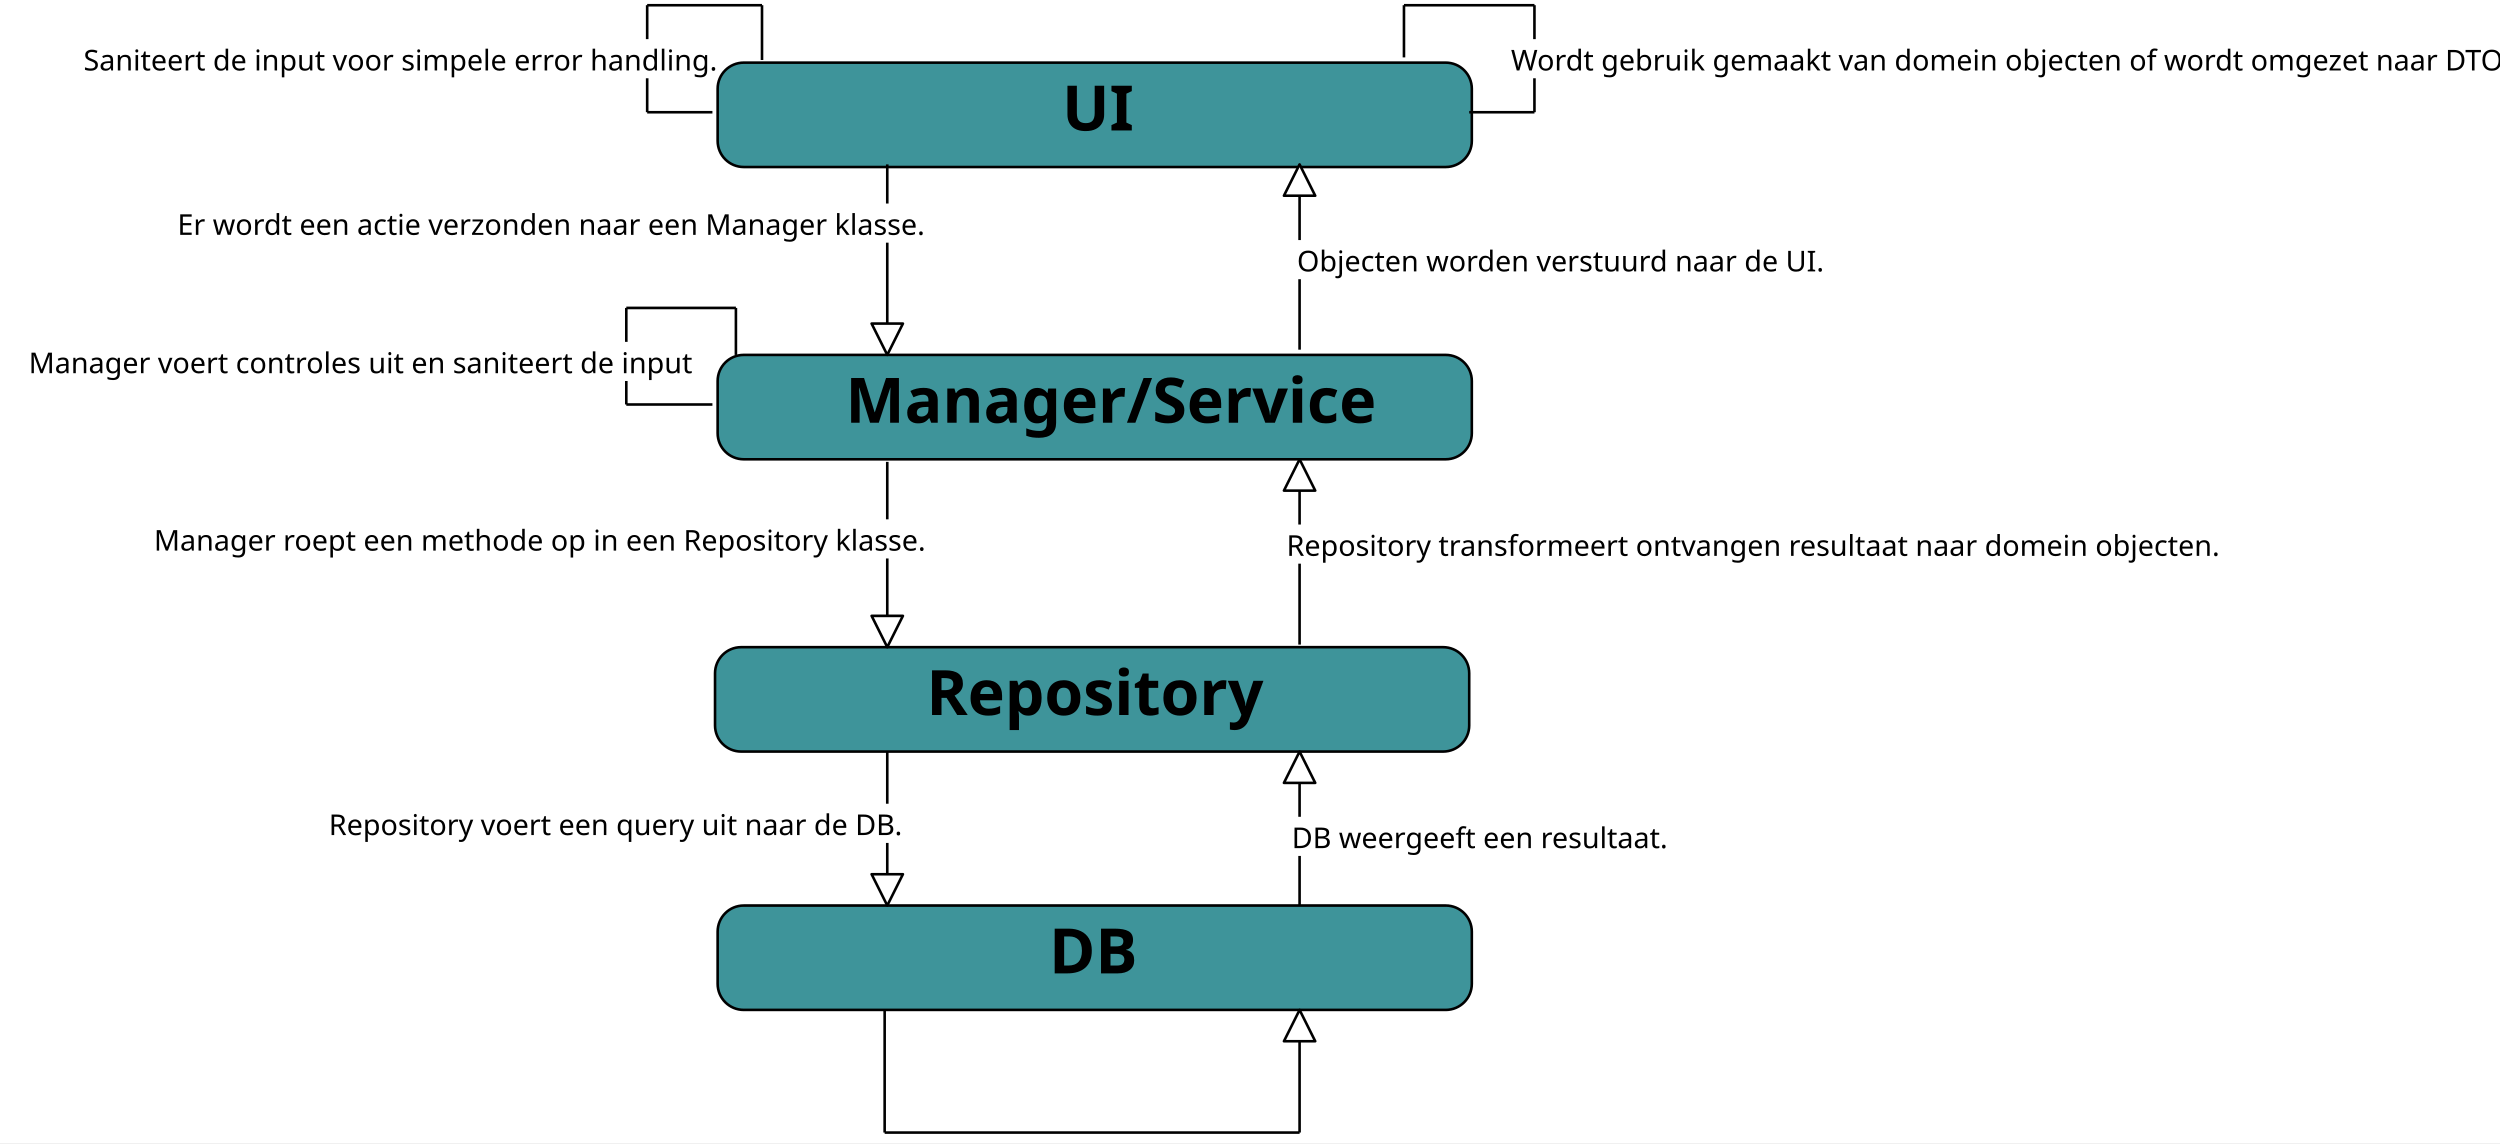
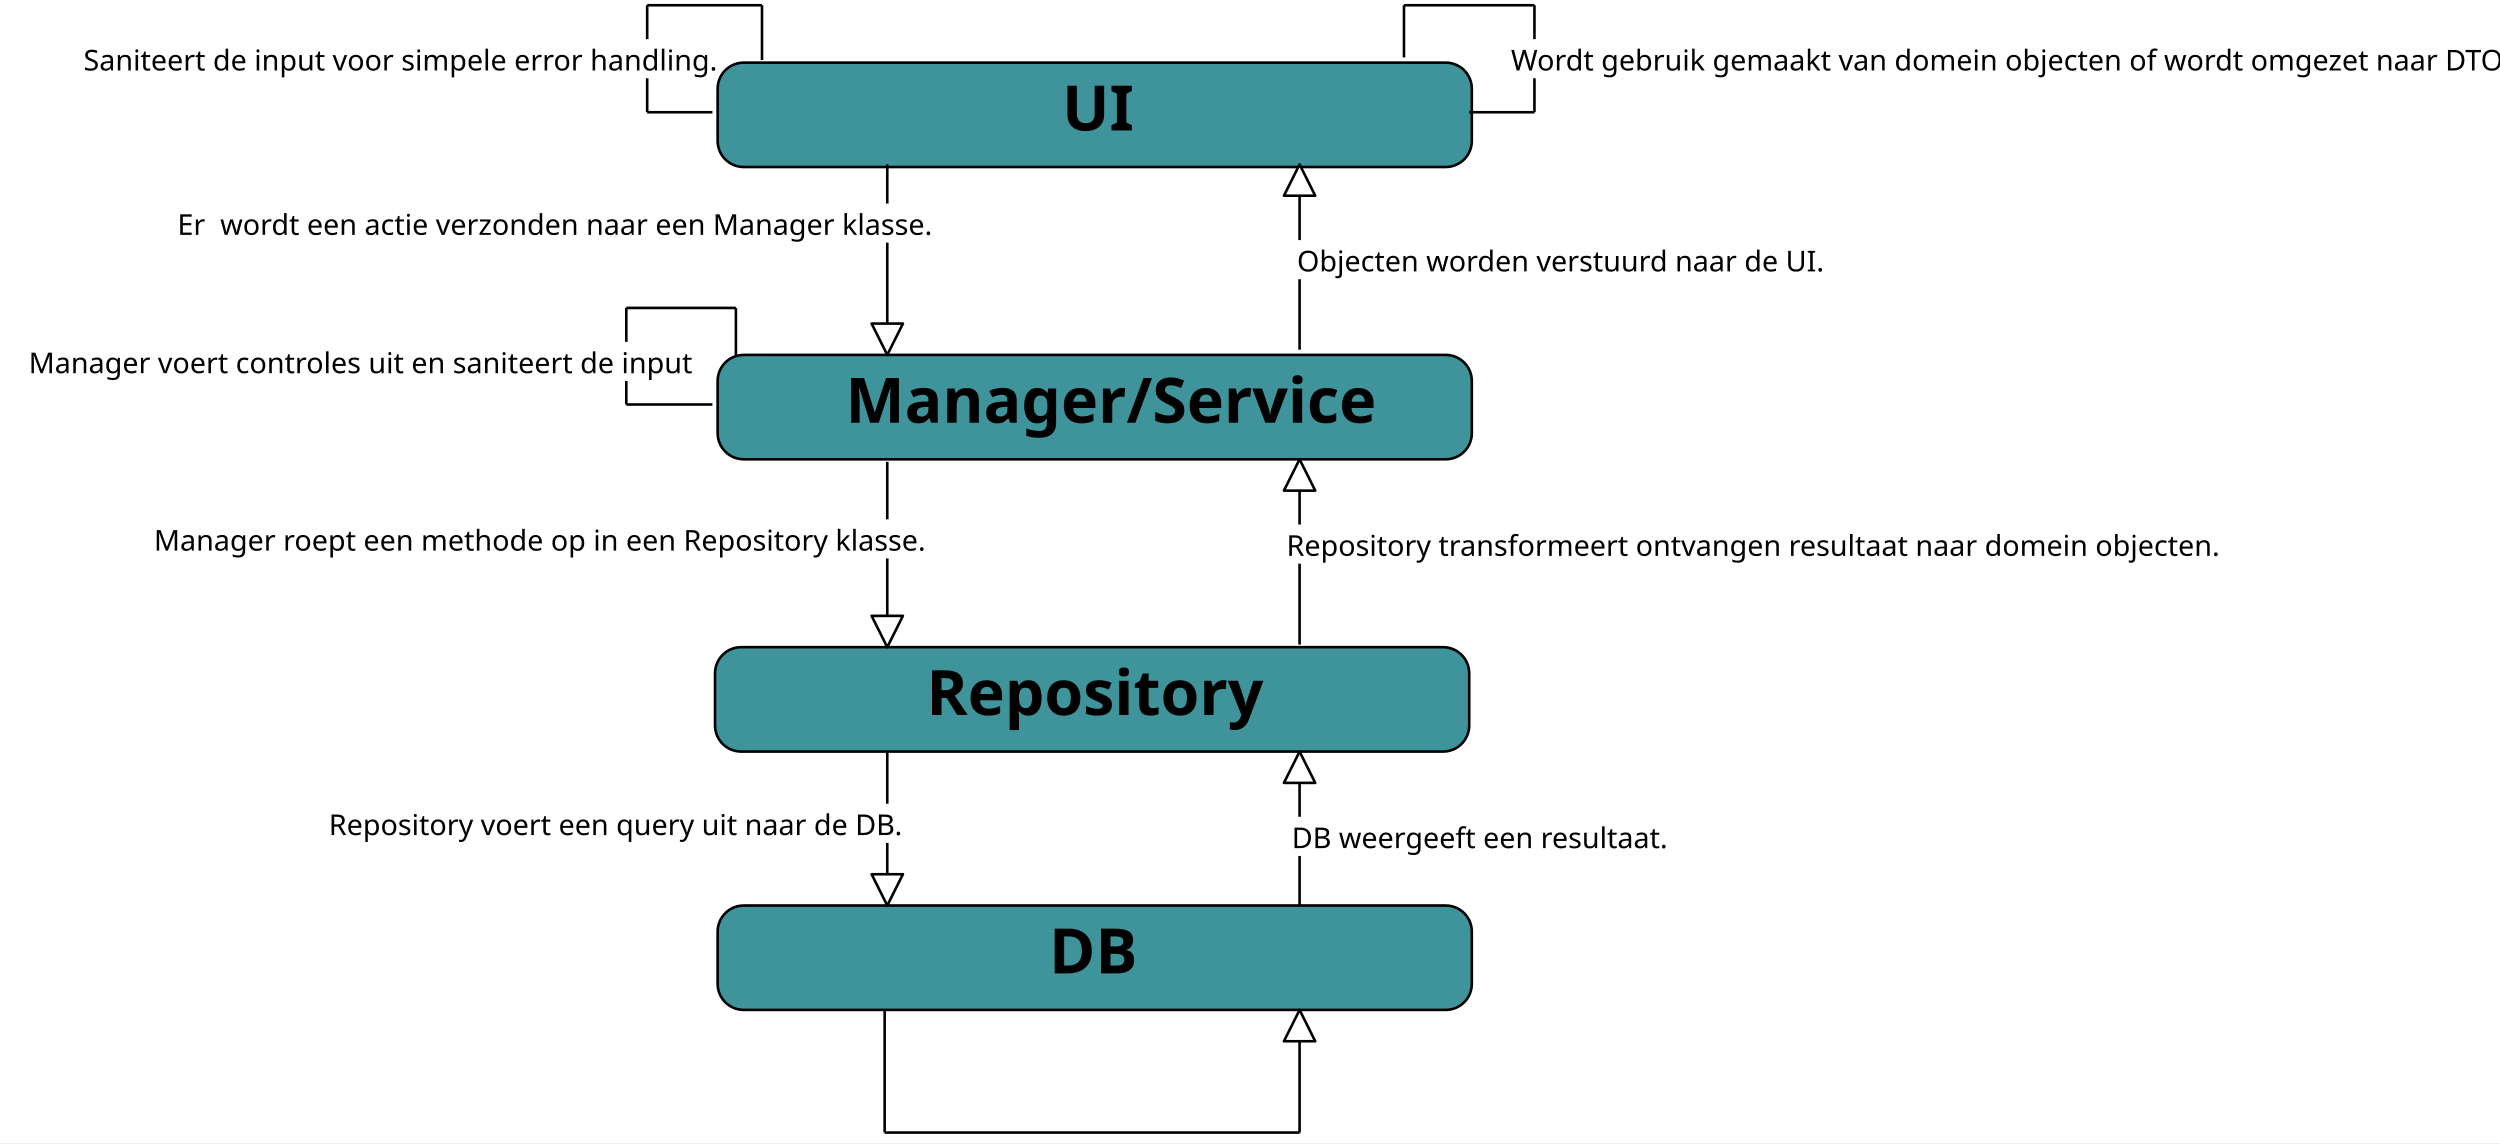
<svg xmlns="http://www.w3.org/2000/svg" fill-opacity="0" color-rendering="auto" color-interpolation="auto" text-rendering="auto" stroke="rgb(0,0,0)" stroke-linecap="square" width="958" stroke-miterlimit="10" shape-rendering="auto" stroke-opacity="0" fill="rgb(0,0,0)" stroke-dasharray="none" font-weight="normal" stroke-width="1" height="438" font-family="'Dialog'" font-style="normal" stroke-linejoin="miter" font-size="12px" stroke-dashoffset="0" image-rendering="auto">
  <defs id="genericDefs" />
  <g>
    <defs id="defs1">
      <clipPath clipPathUnits="userSpaceOnUse" id="clipPath1">
        <path d="M-7 -7 L300 -7 L300 51 L-7 51 L-7 -7 Z" />
      </clipPath>
      <clipPath clipPathUnits="userSpaceOnUse" id="clipPath2">
        <path d="M0 0 L0 8 L289 8 L289 0 Z" />
      </clipPath>
      <clipPath clipPathUnits="userSpaceOnUse" id="clipPath3">
        <path d="M0 0 L0 32 L290 32 L290 0 Z" />
      </clipPath>
      <clipPath clipPathUnits="userSpaceOnUse" id="clipPath4">
        <path d="M0 0 L0 32 L289 32 L289 0 Z" />
      </clipPath>
      <clipPath clipPathUnits="userSpaceOnUse" id="clipPath5">
        <path d="M0 0 L87 0 L87 159 L0 159 L0 0 Z" />
      </clipPath>
      <clipPath clipPathUnits="userSpaceOnUse" id="clipPath6">
        <path d="M0 0 L0 56 L55 56 L55 71 L0 71 L0 159 L87 159 L87 0 Z" />
      </clipPath>
      <clipPath clipPathUnits="userSpaceOnUse" id="clipPath7">
        <path d="M0 0 L129 0 L129 124 L0 124 L0 0 Z" />
      </clipPath>
      <clipPath clipPathUnits="userSpaceOnUse" id="clipPath8">
        <path d="M0 0 L0 1 L129 1 L129 0 ZM0 16 L0 54 L61 54 L61 69 L0 69 L0 122 L129 122 L129 16 Z" />
      </clipPath>
      <clipPath clipPathUnits="userSpaceOnUse" id="clipPath9">
        <path d="M0 0 L87 0 L87 158 L0 158 L0 0 Z" />
      </clipPath>
      <clipPath clipPathUnits="userSpaceOnUse" id="clipPath10">
        <path d="M0 0 L0 64 L53 64 L53 79 L0 79 L0 158 L87 158 L87 0 Z" />
      </clipPath>
      <clipPath clipPathUnits="userSpaceOnUse" id="clipPath11">
        <path d="M0 0 L87 0 L87 145 L0 145 L0 0 Z" />
      </clipPath>
      <clipPath clipPathUnits="userSpaceOnUse" id="clipPath12">
        <path d="M0 0 L0 61 L47 61 L47 76 L0 76 L0 145 L87 145 L87 0 Z" />
      </clipPath>
      <clipPath clipPathUnits="userSpaceOnUse" id="clipPath13">
        <path d="M0 0 L130 0 L130 128 L0 128 L0 0 Z" />
      </clipPath>
      <clipPath clipPathUnits="userSpaceOnUse" id="clipPath14">
        <path d="M0 0 L0 55 L61 55 L61 70 L0 70 L0 118 L130 118 L130 0 Z" />
      </clipPath>
      <clipPath clipPathUnits="userSpaceOnUse" id="clipPath15">
        <path d="M0 0 L0 145 L87 145 L87 81 L29 81 L29 66 L87 66 L87 0 Z" />
      </clipPath>
      <clipPath clipPathUnits="userSpaceOnUse" id="clipPath16">
        <path d="M0 0 L0 158 L87 158 L87 82 L26 82 L26 67 L87 67 L87 0 Z" />
      </clipPath>
      <clipPath clipPathUnits="userSpaceOnUse" id="clipPath17">
        <path d="M0 0 L0 158 L87 158 L87 85 L30 85 L30 70 L87 70 L87 0 Z" />
      </clipPath>
      <clipPath clipPathUnits="userSpaceOnUse" id="clipPath18">
        <path d="M0 0 L136 0 L136 128 L0 128 L0 0 Z" />
      </clipPath>
      <clipPath clipPathUnits="userSpaceOnUse" id="clipPath19">
        <path d="M0 0 L0 128 L136 128 L136 69 L72 69 L72 54 L136 54 L136 0 Z" />
      </clipPath>
      <clipPath clipPathUnits="userSpaceOnUse" id="clipPath20">
        <path d="M0 0 L245 0 L245 134 L0 134 L0 0 Z" />
      </clipPath>
      <clipPath clipPathUnits="userSpaceOnUse" id="clipPath21">
        <path d="M0 0 L0 134 L245 134 L245 0 Z" />
      </clipPath>
      <clipPath clipPathUnits="userSpaceOnUse" id="clipPath22">
        <path d="M-385 -15 L770 -15 L770 30 L-385 30 L-385 -15 Z" />
      </clipPath>
      <clipPath clipPathUnits="userSpaceOnUse" id="clipPath23">
        <path d="M-210 -15 L420 -15 L420 30 L-210 30 L-210 -15 Z" />
      </clipPath>
      <clipPath clipPathUnits="userSpaceOnUse" id="clipPath24">
        <path d="M-345 -15 L690 -15 L690 30 L-345 30 L-345 -15 Z" />
      </clipPath>
      <clipPath clipPathUnits="userSpaceOnUse" id="clipPath25">
        <path d="M-157 -15 L314 -15 L314 30 L-157 30 L-157 -15 Z" />
      </clipPath>
      <clipPath clipPathUnits="userSpaceOnUse" id="clipPath26">
        <path d="M-246 -15 L492 -15 L492 30 L-246 30 L-246 -15 Z" />
      </clipPath>
      <clipPath clipPathUnits="userSpaceOnUse" id="clipPath27">
        <path d="M-229 -15 L458 -15 L458 30 L-229 30 L-229 -15 Z" />
      </clipPath>
      <clipPath clipPathUnits="userSpaceOnUse" id="clipPath28">
        <path d="M-301 -15 L602 -15 L602 30 L-301 30 L-301 -15 Z" />
      </clipPath>
      <clipPath clipPathUnits="userSpaceOnUse" id="clipPath29">
        <path d="M-257 -15 L514 -15 L514 30 L-257 30 L-257 -15 Z" />
      </clipPath>
      <clipPath clipPathUnits="userSpaceOnUse" id="clipPath30">
        <path d="M-295 -15 L590 -15 L590 30 L-295 30 L-295 -15 Z" />
      </clipPath>
    </defs>
    <g fill="white" text-rendering="geometricPrecision" fill-opacity="1" stroke-opacity="1" stroke="white">
      <rect x="0" width="958" height="438" y="0" stroke="none" />
    </g>
    <g stroke-linecap="butt" font-size="24px" transform="translate(275,347)" text-rendering="geometricPrecision" image-rendering="optimizeQuality" font-family="sans-serif" stroke-linejoin="round" font-weight="bold" stroke-miterlimit="0">
      <rect x="0" y="0" clip-path="url(#clipPath1)" fill="none" width="289" rx="10" ry="10" height="40" />
    </g>
    <g font-size="24px" transform="translate(275,347)" fill-opacity="1" fill="black" text-rendering="geometricPrecision" image-rendering="optimizeQuality" font-family="sans-serif" stroke="black" font-weight="bold" stroke-opacity="1">
      <text x="144" xml:space="preserve" y="26" clip-path="url(#clipPath3)" stroke="none">‎</text>
    </g>
    <g font-size="24px" transform="translate(275,24)" fill-opacity="0.898" fill="rgb(41,136,143)" text-rendering="geometricPrecision" image-rendering="optimizeQuality" font-family="sans-serif" stroke="rgb(41,136,143)" font-weight="bold" stroke-opacity="0.898">
      <rect x="0" y="0" clip-path="url(#clipPath1)" width="289" rx="10" ry="10" height="40" stroke="none" />
    </g>
    <g fill-opacity="1" text-rendering="geometricPrecision" stroke="black" stroke-linecap="butt" transform="translate(275,24)" stroke-miterlimit="0" stroke-opacity="1" fill="black" font-weight="bold" font-family="sans-serif" stroke-linejoin="round" font-size="24px" image-rendering="optimizeQuality">
      <rect x="0" y="0" clip-path="url(#clipPath1)" fill="none" width="289" rx="10" ry="10" height="40" />
    </g>
    <g font-size="24px" transform="translate(275,24)" fill-opacity="1" fill="black" text-rendering="geometricPrecision" image-rendering="optimizeQuality" font-family="sans-serif" stroke="black" font-weight="bold" stroke-opacity="1">
      <text x="132" xml:space="preserve" y="26" clip-path="url(#clipPath4)" stroke="none">UI</text>
    </g>
    <g font-size="24px" transform="translate(275,136)" fill-opacity="0.898" fill="rgb(41,136,143)" text-rendering="geometricPrecision" image-rendering="optimizeQuality" font-family="sans-serif" stroke="rgb(41,136,143)" font-weight="bold" stroke-opacity="0.898">
      <rect x="0" y="0" clip-path="url(#clipPath1)" width="289" rx="10" ry="10" height="40" stroke="none" />
    </g>
    <g fill-opacity="1" text-rendering="geometricPrecision" stroke="black" stroke-linecap="butt" transform="translate(275,136)" stroke-miterlimit="0" stroke-opacity="1" fill="black" font-weight="bold" font-family="sans-serif" stroke-linejoin="round" font-size="24px" image-rendering="optimizeQuality">
      <rect x="0" y="0" clip-path="url(#clipPath1)" fill="none" width="289" rx="10" ry="10" height="40" />
    </g>
    <g font-size="24px" transform="translate(275,136)" fill-opacity="1" fill="black" text-rendering="geometricPrecision" image-rendering="optimizeQuality" font-family="sans-serif" stroke="black" font-weight="bold" stroke-opacity="1">
      <text x="49" xml:space="preserve" y="26" clip-path="url(#clipPath4)" stroke="none">Manager/Service</text>
    </g>
    <g font-size="24px" transform="translate(274,248)" fill-opacity="0.898" fill="rgb(41,136,143)" text-rendering="geometricPrecision" image-rendering="optimizeQuality" font-family="sans-serif" stroke="rgb(41,136,143)" font-weight="bold" stroke-opacity="0.898">
      <rect x="0" y="0" clip-path="url(#clipPath1)" width="289" rx="10" ry="10" height="40" stroke="none" />
    </g>
    <g fill-opacity="1" text-rendering="geometricPrecision" stroke="black" stroke-linecap="butt" transform="translate(274,248)" stroke-miterlimit="0" stroke-opacity="1" fill="black" font-weight="bold" font-family="sans-serif" stroke-linejoin="round" font-size="24px" image-rendering="optimizeQuality">
      <rect x="0" y="0" clip-path="url(#clipPath1)" fill="none" width="289" rx="10" ry="10" height="40" />
    </g>
    <g font-size="24px" transform="translate(274,248)" fill-opacity="1" fill="black" text-rendering="geometricPrecision" image-rendering="optimizeQuality" font-family="sans-serif" stroke="black" font-weight="bold" stroke-opacity="1">
      <text x="81" xml:space="preserve" y="26" clip-path="url(#clipPath4)" stroke="none">Repository</text>
    </g>
    <g font-size="24px" transform="translate(275,347)" fill-opacity="0.898" fill="rgb(41,136,143)" text-rendering="geometricPrecision" image-rendering="optimizeQuality" font-family="sans-serif" stroke="rgb(41,136,143)" font-weight="bold" stroke-opacity="0.898">
      <rect x="0" y="0" clip-path="url(#clipPath1)" width="289" rx="10" ry="10" height="40" stroke="none" />
    </g>
    <g fill-opacity="1" text-rendering="geometricPrecision" stroke="black" stroke-linecap="butt" transform="translate(275,347)" stroke-miterlimit="0" stroke-opacity="1" fill="black" font-weight="bold" font-family="sans-serif" stroke-linejoin="round" font-size="24px" image-rendering="optimizeQuality">
      <rect x="0" y="0" clip-path="url(#clipPath1)" fill="none" width="289" rx="10" ry="10" height="40" />
    </g>
    <g font-size="24px" transform="translate(275,347)" fill-opacity="1" fill="black" text-rendering="geometricPrecision" image-rendering="optimizeQuality" font-family="sans-serif" stroke="black" font-weight="bold" stroke-opacity="1">
      <text x="127" xml:space="preserve" y="26" clip-path="url(#clipPath3)" stroke="none">DB</text>
    </g>
    <g stroke-linecap="butt" font-size="24px" transform="translate(274,248)" text-rendering="geometricPrecision" image-rendering="optimizeQuality" font-family="sans-serif" stroke-linejoin="round" font-weight="bold" stroke-miterlimit="0">
      <rect x="0" y="0" clip-path="url(#clipPath1)" fill="none" width="289" rx="10" ry="10" height="40" />
    </g>
    <g font-size="24px" transform="translate(274,248)" fill-opacity="1" fill="black" text-rendering="geometricPrecision" image-rendering="optimizeQuality" font-family="sans-serif" stroke="black" font-weight="bold" stroke-opacity="1">
      <text x="141" xml:space="preserve" y="26" clip-path="url(#clipPath3)" stroke="none">‎ ‎</text>
    </g>
    <g stroke-linecap="butt" font-size="24px" transform="translate(273,23)" text-rendering="geometricPrecision" image-rendering="optimizeQuality" font-family="sans-serif" stroke-linejoin="round" font-weight="bold" stroke-miterlimit="0">
      <rect x="0" y="0" clip-path="url(#clipPath1)" fill="none" width="289" rx="10" ry="10" height="40" />
    </g>
    <g font-size="24px" transform="translate(273,23)" fill-opacity="1" fill="black" text-rendering="geometricPrecision" image-rendering="optimizeQuality" font-family="sans-serif" stroke="black" font-weight="bold" stroke-opacity="1">
      <text x="138" xml:space="preserve" y="26" clip-path="url(#clipPath3)" stroke="none">‎ ‎ ‎</text>
    </g>
    <g stroke-linecap="butt" font-size="11px" transform="translate(298,22)" fill-opacity="1" fill="black" text-rendering="geometricPrecision" image-rendering="optimizeQuality" font-family="sans-serif" stroke-linejoin="round" stroke="black" stroke-opacity="1">
      <line y2="41" fill="none" x1="42" clip-path="url(#clipPath6)" x2="42" y1="114" />
      <polygon fill="white" clip-path="url(#clipPath6)" points=" 42 114 48 102 36 102" stroke="none" />
      <polygon fill="none" points=" 42 114 48 102 36 102" clip-path="url(#clipPath6)" />
    </g>
    <g stroke-linecap="butt" font-size="11px" transform="translate(198,77)" fill-opacity="1" fill="black" text-rendering="geometricPrecision" image-rendering="optimizeQuality" font-family="sans-serif" stroke-linejoin="round" stroke="black" stroke-opacity="1">
      <line y2="41" fill="none" x1="84" clip-path="url(#clipPath8)" x2="84" y1="59" />
      <line y2="41" fill="none" x1="84" clip-path="url(#clipPath8)" x2="42" y1="41" />
      <line y2="78" fill="none" x1="42" clip-path="url(#clipPath8)" x2="42" y1="41" />
      <line y2="78" fill="none" x1="42" clip-path="url(#clipPath8)" x2="75" y1="78" />
    </g>
    <g stroke-linecap="butt" font-size="11px" transform="translate(298,135)" fill-opacity="1" fill="black" text-rendering="geometricPrecision" image-rendering="optimizeQuality" font-family="sans-serif" stroke-linejoin="round" stroke="black" stroke-opacity="1">
      <line y2="42" fill="none" x1="42" clip-path="url(#clipPath10)" x2="42" y1="113" />
      <polygon fill="white" clip-path="url(#clipPath10)" points=" 42 113 48 101 36 101" stroke="none" />
      <polygon fill="none" points=" 42 113 48 101 36 101" clip-path="url(#clipPath10)" />
    </g>
    <g stroke-linecap="butt" font-size="11px" transform="translate(298,247)" fill-opacity="1" fill="black" text-rendering="geometricPrecision" image-rendering="optimizeQuality" font-family="sans-serif" stroke-linejoin="round" stroke="black" stroke-opacity="1">
      <line y2="41" fill="none" x1="42" clip-path="url(#clipPath12)" x2="42" y1="100" />
      <polygon fill="white" clip-path="url(#clipPath12)" points=" 42 100 48 88 36 88" stroke="none" />
      <polygon fill="none" points=" 42 100 48 88 36 88" clip-path="url(#clipPath12)" />
    </g>
    <g stroke-linecap="butt" font-size="11px" transform="translate(207,-40)" fill-opacity="1" fill="black" text-rendering="geometricPrecision" image-rendering="optimizeQuality" font-family="sans-serif" stroke-linejoin="round" stroke="black" stroke-opacity="1">
      <line y2="42" fill="none" x1="85" clip-path="url(#clipPath14)" x2="85" y1="63" />
      <line y2="42" fill="none" x1="85" clip-path="url(#clipPath14)" x2="41" y1="42" />
      <line y2="83" fill="none" x1="41" clip-path="url(#clipPath14)" x2="41" y1="42" />
      <line y2="83" fill="none" x1="41" clip-path="url(#clipPath14)" x2="66" y1="83" />
    </g>
    <g stroke-linecap="butt" font-size="11px" transform="translate(457,247)" fill-opacity="1" fill="black" text-rendering="geometricPrecision" image-rendering="optimizeQuality" font-family="sans-serif" stroke-linejoin="round" stroke="black" stroke-opacity="1">
      <line y2="100" fill="none" x1="41" clip-path="url(#clipPath15)" x2="41" y1="41" />
      <polygon fill="white" clip-path="url(#clipPath15)" points=" 41 41 35 53 47 53" stroke="none" />
      <polygon fill="none" points=" 41 41 35 53 47 53" clip-path="url(#clipPath15)" />
    </g>
    <g stroke-linecap="butt" font-size="11px" transform="translate(457,134)" fill-opacity="1" fill="black" text-rendering="geometricPrecision" image-rendering="optimizeQuality" font-family="sans-serif" stroke-linejoin="round" stroke="black" stroke-opacity="1">
      <line y2="113" fill="none" x1="41" clip-path="url(#clipPath16)" x2="41" y1="42" />
      <polygon fill="white" clip-path="url(#clipPath16)" points=" 41 42 35 54 47 54" stroke="none" />
      <polygon fill="none" points=" 41 42 35 54 47 54" clip-path="url(#clipPath16)" />
    </g>
    <g stroke-linecap="butt" font-size="11px" transform="translate(457,22)" fill-opacity="1" fill="black" text-rendering="geometricPrecision" image-rendering="optimizeQuality" font-family="sans-serif" stroke-linejoin="round" stroke="black" stroke-opacity="1">
      <line y2="112" fill="none" x1="41" clip-path="url(#clipPath17)" x2="41" y1="41" />
      <polygon fill="white" clip-path="url(#clipPath17)" points=" 41 41 35 53 47 53" stroke="none" />
      <polygon fill="none" points=" 41 41 35 53 47 53" clip-path="url(#clipPath17)" />
    </g>
    <g stroke-linecap="butt" font-size="11px" transform="translate(497,-39)" fill-opacity="1" fill="black" text-rendering="geometricPrecision" image-rendering="optimizeQuality" font-family="sans-serif" stroke-linejoin="round" stroke="black" stroke-opacity="1">
      <line y2="41" fill="none" x1="41" clip-path="url(#clipPath19)" x2="41" y1="61" />
      <line y2="41" fill="none" x1="41" clip-path="url(#clipPath19)" x2="91" y1="41" />
      <line y2="82" fill="none" x1="91" clip-path="url(#clipPath19)" x2="91" y1="41" />
      <line y2="82" fill="none" x1="91" clip-path="url(#clipPath19)" x2="66" y1="82" />
    </g>
    <g stroke-linecap="butt" font-size="11px" transform="translate(298,345)" fill-opacity="1" fill="black" text-rendering="geometricPrecision" image-rendering="optimizeQuality" font-family="sans-serif" stroke-linejoin="round" stroke="black" stroke-opacity="1">
      <line y2="89" fill="none" x1="200" clip-path="url(#clipPath21)" x2="200" y1="42" />
      <line y2="89" fill="none" x1="200" clip-path="url(#clipPath21)" x2="41" y1="89" />
      <line y2="42" fill="none" x1="41" clip-path="url(#clipPath21)" x2="41" y1="89" />
      <polygon fill="white" clip-path="url(#clipPath21)" points=" 200 42 194 54 206 54" stroke="none" />
      <polygon fill="none" points=" 200 42 194 54 206 54" clip-path="url(#clipPath21)" />
    </g>
    <g font-size="11px" transform="translate(569,15)" fill-opacity="1" fill="black" text-rendering="geometricPrecision" image-rendering="optimizeQuality" font-family="sans-serif" stroke="black" stroke-opacity="1">
      <text x="10" xml:space="preserve" y="12" clip-path="url(#clipPath22)" stroke="none">Wordt gebruik gemaakt van domein objecten of wordt omgezet naar DTO's</text>
    </g>
    <g font-size="11px" transform="translate(487,92)" fill-opacity="1" fill="black" text-rendering="geometricPrecision" image-rendering="optimizeQuality" font-family="sans-serif" stroke="black" stroke-opacity="1">
      <text x="10" xml:space="preserve" y="12" clip-path="url(#clipPath23)" stroke="none">Objecten worden verstuurd naar de UI.</text>
    </g>
    <g font-size="11px" transform="translate(483,201)" fill-opacity="1" fill="black" text-rendering="geometricPrecision" image-rendering="optimizeQuality" font-family="sans-serif" stroke="black" stroke-opacity="1">
      <text x="10" xml:space="preserve" y="12" clip-path="url(#clipPath24)" stroke="none">Repository transformeert ontvangen resultaat naar domein objecten.</text>
    </g>
    <g font-size="11px" transform="translate(486,313)" fill-opacity="1" fill="black" text-rendering="geometricPrecision" image-rendering="optimizeQuality" font-family="sans-serif" stroke="black" stroke-opacity="1">
      <text x="9" xml:space="preserve" y="12" clip-path="url(#clipPath25)" stroke="none">DB weergeeft een resultaat.</text>
    </g>
    <g font-size="11px" transform="translate(22,15)" fill-opacity="1" fill="black" text-rendering="geometricPrecision" image-rendering="optimizeQuality" font-family="sans-serif" stroke="black" stroke-opacity="1">
      <text x="10" xml:space="preserve" y="12" clip-path="url(#clipPath26)" stroke="none">Saniteert de input voor simpele error handling.</text>
    </g>
    <g font-size="11px" transform="translate(116,308)" fill-opacity="1" fill="black" text-rendering="geometricPrecision" image-rendering="optimizeQuality" font-family="sans-serif" stroke="black" stroke-opacity="1">
      <text x="10" xml:space="preserve" y="12" clip-path="url(#clipPath27)" stroke="none">Repository voert een query uit naar de DB.</text>
    </g>
    <g font-size="11px" transform="translate(50,199)" fill-opacity="1" fill="black" text-rendering="geometricPrecision" image-rendering="optimizeQuality" font-family="sans-serif" stroke="black" stroke-opacity="1">
      <text x="9" xml:space="preserve" y="12" clip-path="url(#clipPath28)" stroke="none">Manager roept een methode op in een Repository klasse.</text>
    </g>
    <g font-size="11px" transform="translate(2,131)" fill-opacity="1" fill="black" text-rendering="geometricPrecision" image-rendering="optimizeQuality" font-family="sans-serif" stroke="black" stroke-opacity="1">
      <text x="9" xml:space="preserve" y="12" clip-path="url(#clipPath29)" stroke="none">Manager voert controles uit en saniteert de input</text>
    </g>
    <g font-size="11px" transform="translate(58,78)" fill-opacity="1" fill="black" text-rendering="geometricPrecision" image-rendering="optimizeQuality" font-family="sans-serif" stroke="black" stroke-opacity="1">
-       <text x="10" xml:space="preserve" y="12" clip-path="url(#clipPath30)" stroke="none">Er wordt een actie verzonden naar een Manager klasse.</text>
+       <text x="10" xml:space="preserve" y="12" clip-path="url(#clipPath30)" stroke="none">Er  wordt een actie verzonden naar een Manager klasse.</text>
    </g>
    <g font-size="8px" fill-opacity="1" fill="rgb(120,120,120)" text-rendering="geometricPrecision" image-rendering="optimizeQuality" stroke="rgb(120,120,120)" stroke-opacity="1">
      <text x="0" xml:space="preserve" y="10" stroke="none" />
    </g>
  </g>
</svg>
